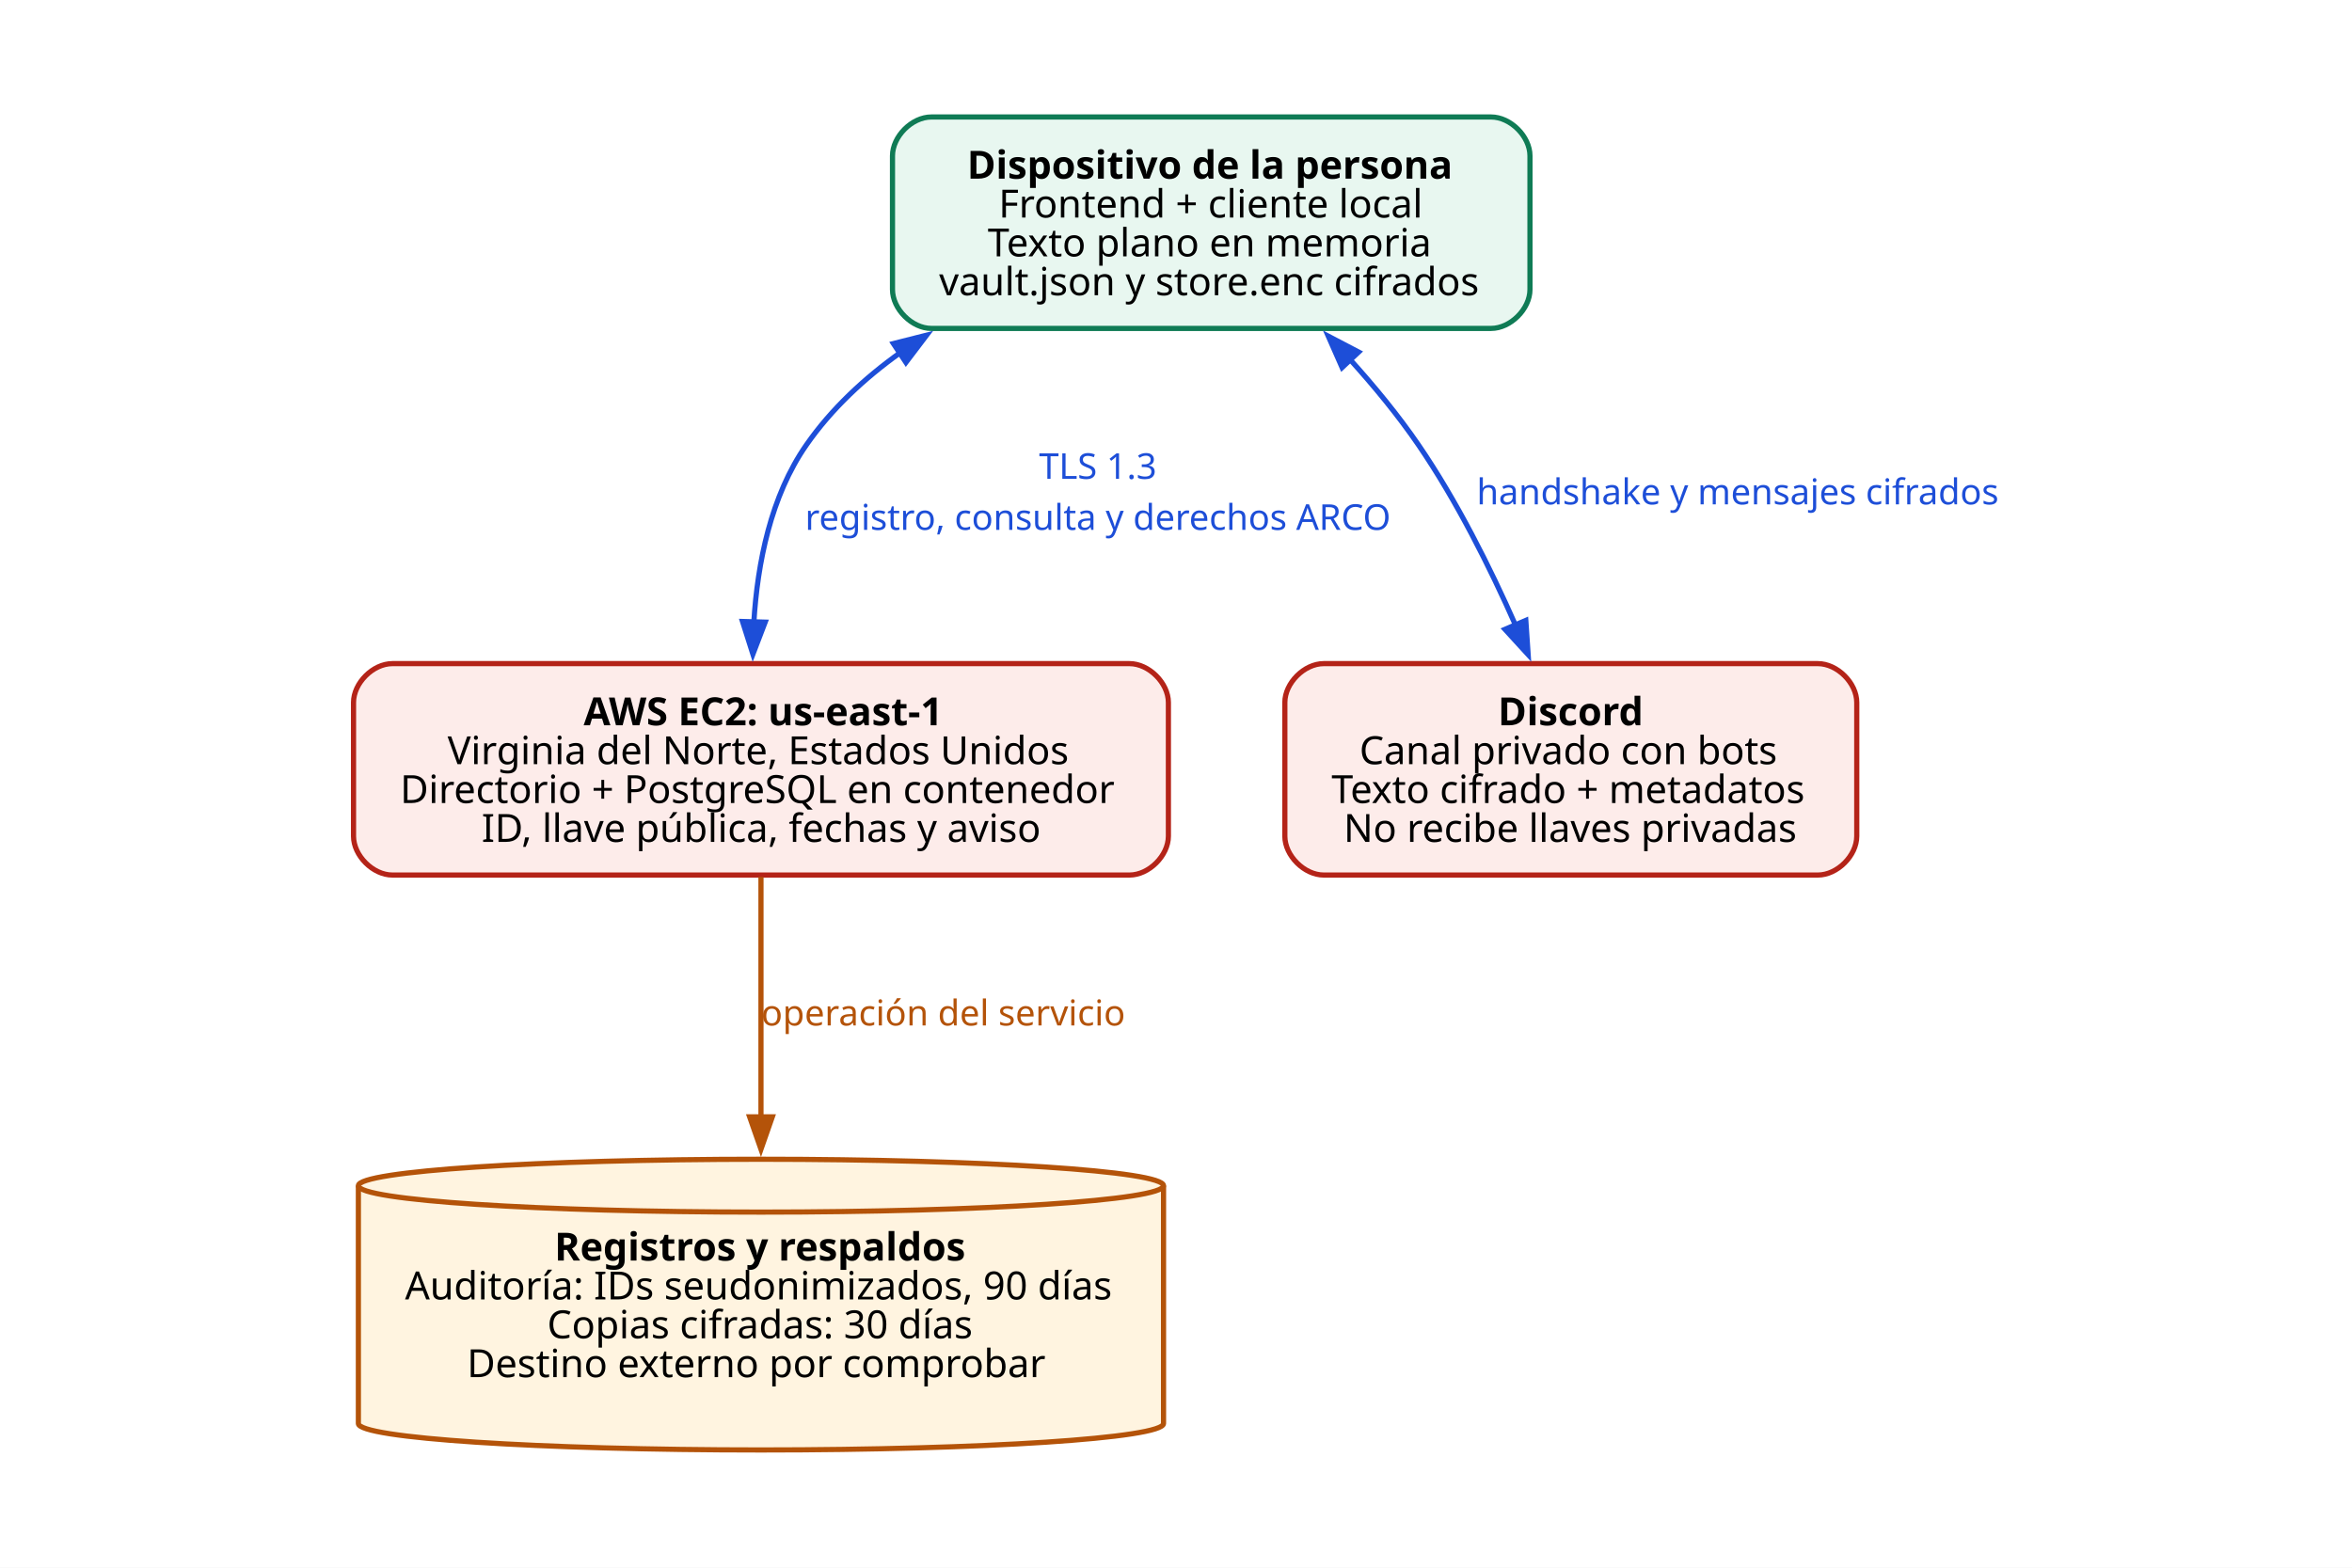
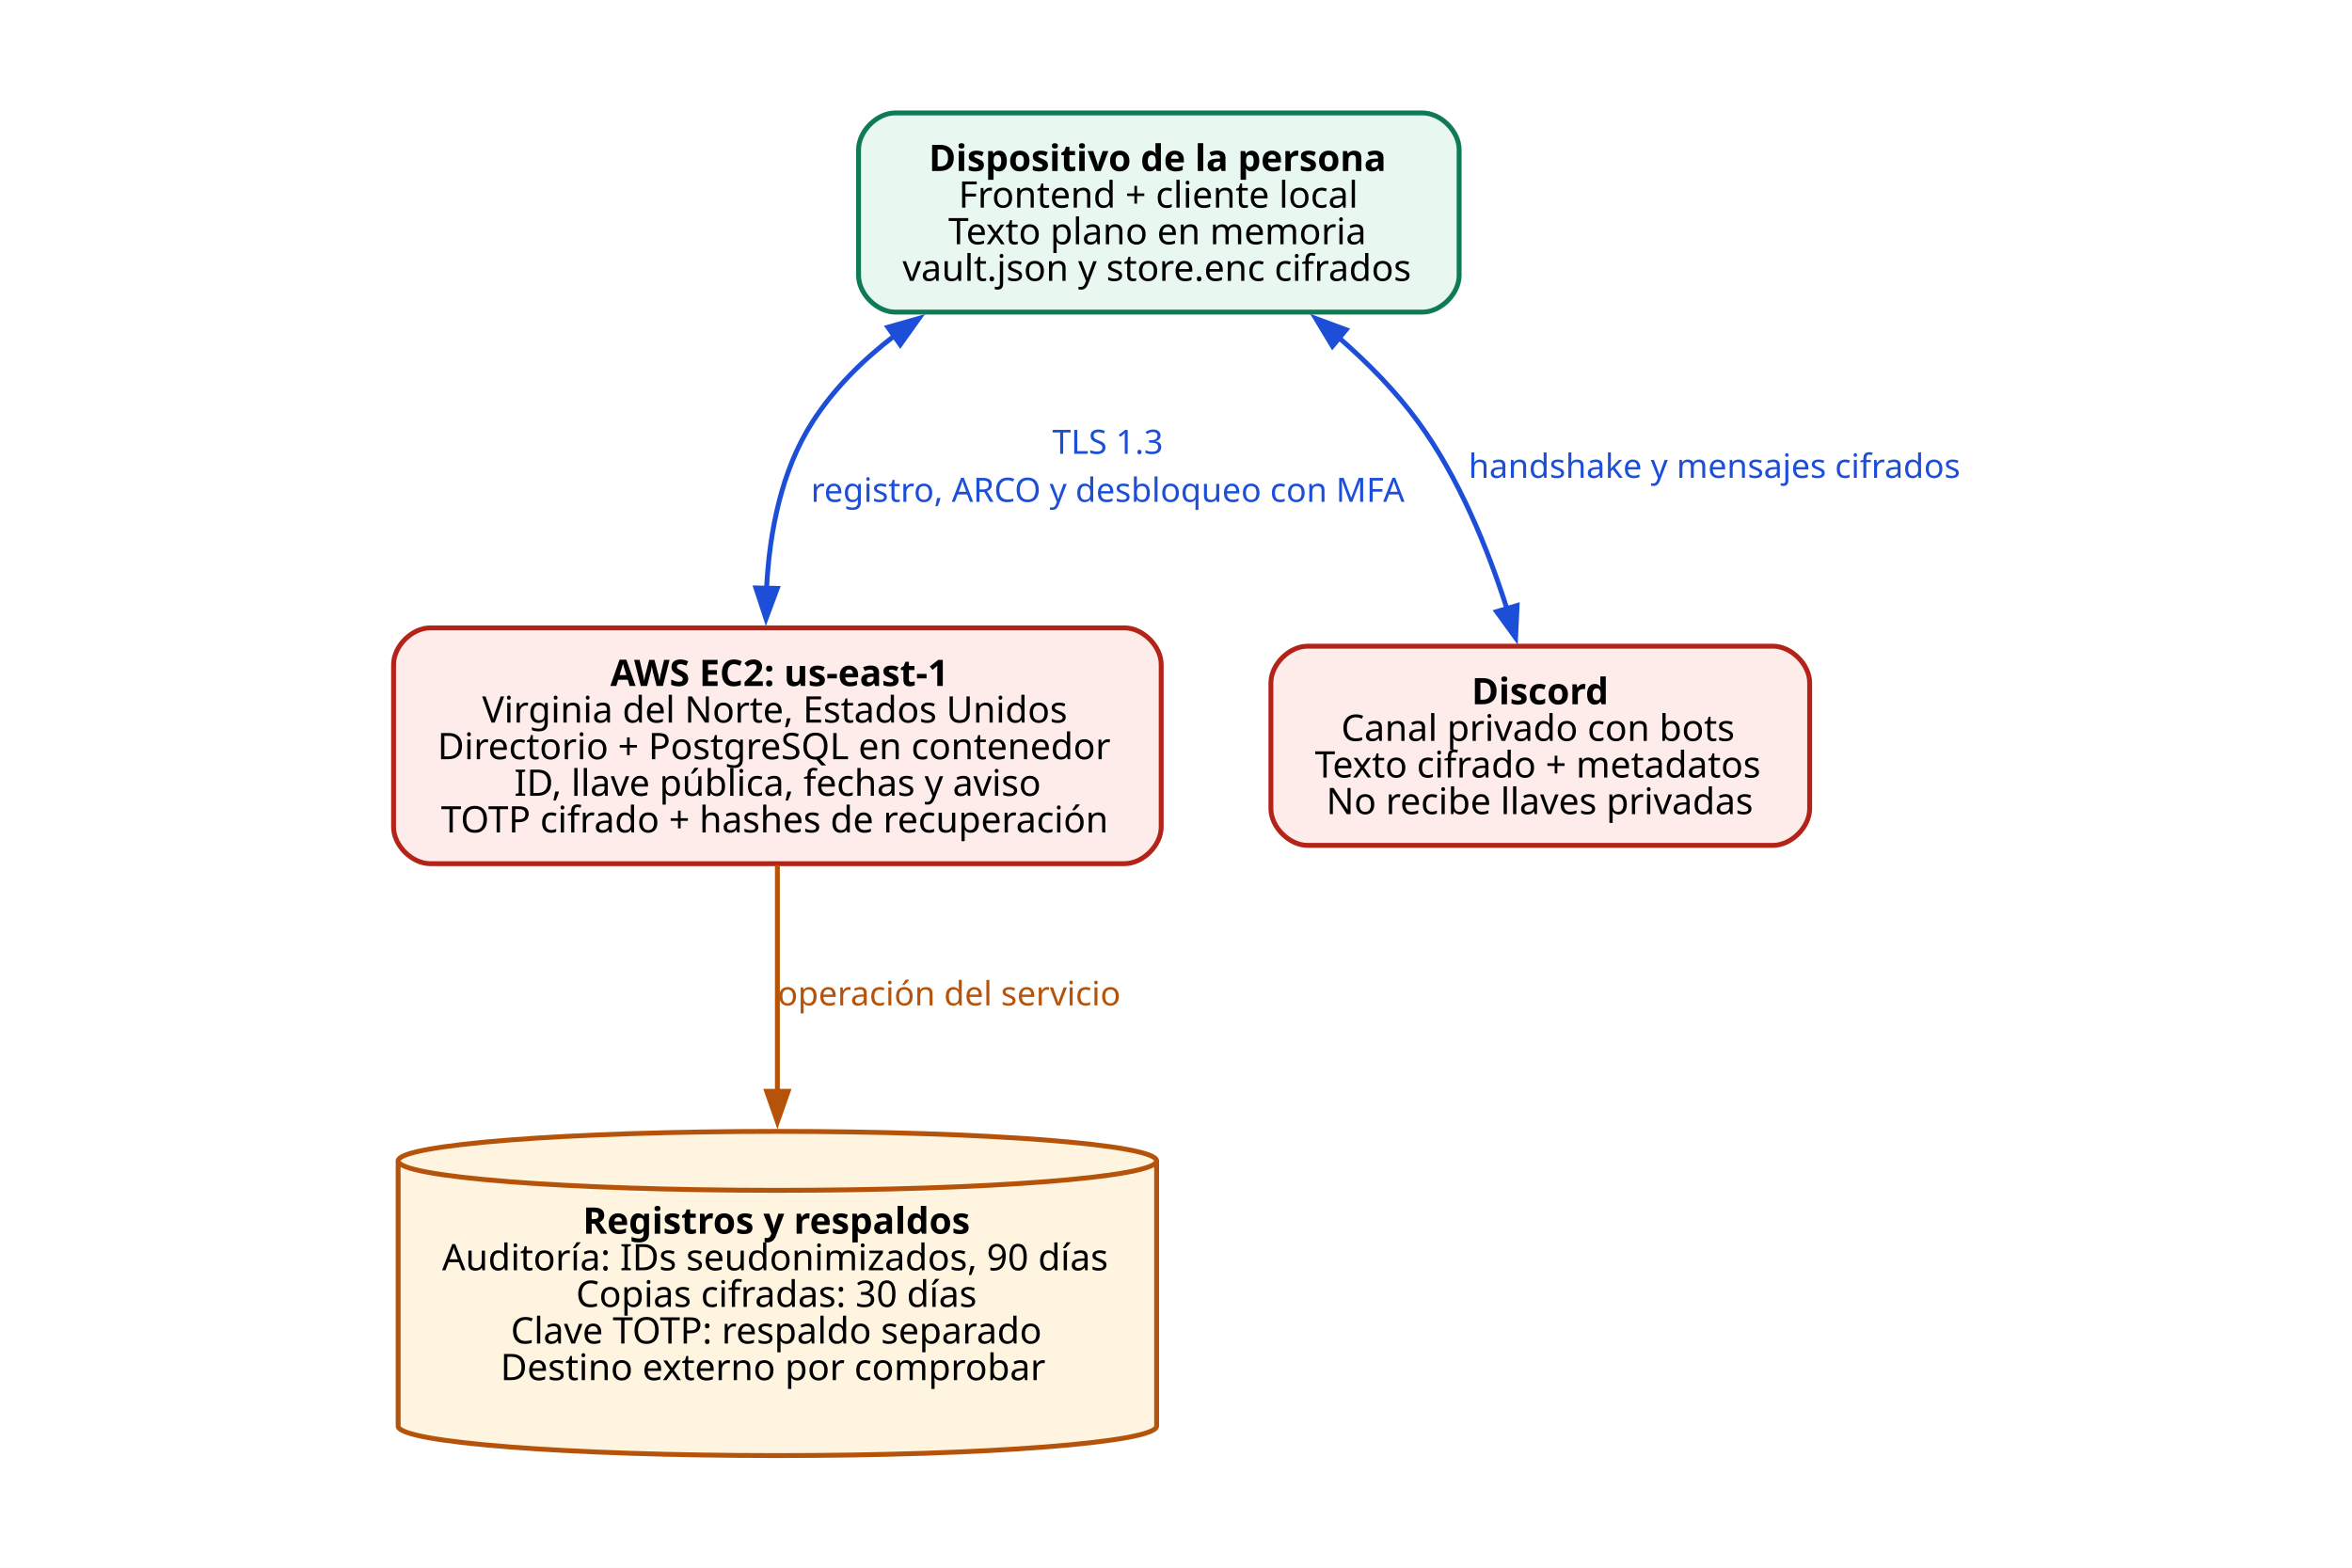
<svg xmlns="http://www.w3.org/2000/svg" width="1200" height="800" viewBox="0 0 1200 800">
  <rect width="1200" height="800" fill="white" />
-   <svg width="1152" height="752" viewBox="0.00 0.00 551.00 455.00" x="24" y="24" preserveAspectRatio="xMidYMid meet">
-     <g id="graph0" class="graph" transform="scale(1 1) rotate(0) translate(21.6 433.17)">
-       <polygon fill="white" stroke="none" points="-21.6,21.6 -21.6,-433.17 529.15,-433.17 529.15,21.6 -21.6,21.6" />
+   <svg width="1152" height="752" viewBox="0.00 0.00 556.00 483.00" x="24" y="24" preserveAspectRatio="xMidYMid meet">
+     <g id="graph0" class="graph" transform="scale(1 1) rotate(0) translate(21.6 461.67)">
+       <polygon fill="white" stroke="none" points="-21.6,21.6 -21.6,-461.67 534.68,-461.67 534.68,21.6 -21.6,21.6" />
      <g id="node1" class="node">
-         <path fill="#e8f7f0" stroke="#0f7b55" stroke-width="1.6" d="M351.17,-411.57C351.17,-411.57 178.38,-411.57 178.38,-411.57 172.38,-411.57 166.38,-405.57 166.38,-399.57 166.38,-399.57 166.38,-358.29 166.38,-358.29 166.38,-352.29 172.38,-346.29 178.38,-346.29 178.38,-346.29 351.17,-346.29 351.17,-346.29 357.17,-346.29 363.17,-352.29 363.17,-358.29 363.17,-358.29 363.17,-399.57 363.17,-399.57 363.17,-405.57 357.17,-411.57 351.17,-411.57" />
-         <text xml:space="preserve" text-anchor="start" x="189.4" y="-392.53" font-family="Noto Sans" font-weight="bold" font-size="12.00">Dispositivo de la persona</text>
-         <text xml:space="preserve" text-anchor="start" x="199.15" y="-380.53" font-family="Noto Sans" font-size="12.00">Frontend + cliente local</text>
-         <text xml:space="preserve" text-anchor="start" x="195.77" y="-368.53" font-family="Noto Sans" font-size="12.00">Texto plano en memoria</text>
-         <text xml:space="preserve" text-anchor="start" x="180.77" y="-356.53" font-family="Noto Sans" font-size="12.00">vault.json y store.enc cifrados</text>
+         <path fill="#e8f7f0" stroke="#0f7b55" stroke-width="1.6" d="M337.18,-440.07C337.18,-440.07 164.38,-440.07 164.38,-440.07 158.38,-440.07 152.38,-434.07 152.38,-428.07 152.38,-428.07 152.38,-386.79 152.38,-386.79 152.38,-380.79 158.38,-374.79 164.38,-374.79 164.38,-374.79 337.18,-374.79 337.18,-374.79 343.18,-374.79 349.18,-380.79 349.18,-386.79 349.18,-386.79 349.18,-428.07 349.18,-428.07 349.18,-434.07 343.18,-440.07 337.18,-440.07" />
+         <text xml:space="preserve" text-anchor="start" x="175.4" y="-421.03" font-family="Noto Sans" font-weight="bold" font-size="12.00">Dispositivo de la persona</text>
+         <text xml:space="preserve" text-anchor="start" x="185.15" y="-409.03" font-family="Noto Sans" font-size="12.00">Frontend + cliente local</text>
+         <text xml:space="preserve" text-anchor="start" x="181.78" y="-397.03" font-family="Noto Sans" font-size="12.00">Texto plano en memoria</text>
+         <text xml:space="preserve" text-anchor="start" x="166.78" y="-385.03" font-family="Noto Sans" font-size="12.00">vault.json y store.enc cifrados</text>
      </g>
      <g id="node2" class="node">
-         <path fill="#fdecea" stroke="#b42318" stroke-width="1.6" d="M239.55,-242.79C239.55,-242.79 12,-242.79 12,-242.79 6,-242.79 0,-236.79 0,-230.79 0,-230.79 0,-189.51 0,-189.51 0,-183.51 6,-177.51 12,-177.51 12,-177.51 239.55,-177.51 239.55,-177.51 245.55,-177.51 251.55,-183.51 251.55,-189.51 251.55,-189.51 251.55,-230.79 251.55,-230.79 251.55,-236.79 245.55,-242.79 239.55,-242.79" />
-         <text xml:space="preserve" text-anchor="start" x="71.03" y="-223.75" font-family="Noto Sans" font-weight="bold" font-size="12.00">AWS EC2: us-east-1</text>
-         <text xml:space="preserve" text-anchor="start" x="29.03" y="-211.75" font-family="Noto Sans" font-size="12.00">Virginia del Norte, Estados Unidos</text>
-         <text xml:space="preserve" text-anchor="start" x="14.4" y="-199.75" font-family="Noto Sans" font-size="12.00">Directorio + PostgreSQL en contenedor</text>
-         <text xml:space="preserve" text-anchor="start" x="39.53" y="-187.75" font-family="Noto Sans" font-size="12.00">ID, llave pública, fechas y aviso</text>
+         <path fill="#fdecea" stroke="#b42318" stroke-width="1.6" d="M239.55,-271.29C239.55,-271.29 12,-271.29 12,-271.29 6,-271.29 0,-265.29 0,-259.29 0,-259.29 0,-206.01 0,-206.01 0,-200.01 6,-194.01 12,-194.01 12,-194.01 239.55,-194.01 239.55,-194.01 245.55,-194.01 251.55,-200.01 251.55,-206.01 251.55,-206.01 251.55,-259.29 251.55,-259.29 251.55,-265.29 245.55,-271.29 239.55,-271.29" />
+         <text xml:space="preserve" text-anchor="start" x="71.03" y="-252.25" font-family="Noto Sans" font-weight="bold" font-size="12.00">AWS EC2: us-east-1</text>
+         <text xml:space="preserve" text-anchor="start" x="29.03" y="-240.25" font-family="Noto Sans" font-size="12.00">Virginia del Norte, Estados Unidos</text>
+         <text xml:space="preserve" text-anchor="start" x="14.4" y="-228.25" font-family="Noto Sans" font-size="12.00">Directorio + PostgreSQL en contenedor</text>
+         <text xml:space="preserve" text-anchor="start" x="39.53" y="-216.25" font-family="Noto Sans" font-size="12.00">ID, llave pública, fechas y aviso</text>
+         <text xml:space="preserve" text-anchor="start" x="15.53" y="-204.25" font-family="Noto Sans" font-size="12.00">TOTP cifrado + hashes de recuperación</text>
      </g>
      <g id="edge1" class="edge">
-         <path fill="none" stroke="#1d4ed8" stroke-width="1.6" d="M168.88,-338.88C157.68,-330.88 147.51,-321.42 139.78,-310.29 128.81,-294.52 124.7,-273.89 123.58,-255.54" />
-         <polygon fill="#1d4ed8" stroke="#1d4ed8" stroke-width="1.6" points="166.66,-341.61 176.93,-344.21 170.53,-335.78 166.66,-341.61" />
-         <polygon fill="#1d4ed8" stroke="#1d4ed8" stroke-width="1.6" points="127.08,-255.6 123.29,-245.7 120.08,-255.8 127.08,-255.6" />
-         <text xml:space="preserve" text-anchor="middle" x="229.78" y="-299.84" font-family="Noto Sans" font-size="11.00" fill="#1d4ed8">TLS 1.3</text>
-         <text xml:space="preserve" text-anchor="middle" x="229.78" y="-284.09" font-family="Noto Sans" font-size="11.00" fill="#1d4ed8">registro, consulta y derechos ARCO</text>
+         <path fill="none" stroke="#1d4ed8" stroke-width="1.6" d="M164.27,-367.15C153.78,-359.13 144.3,-349.72 137.28,-338.79 127.03,-322.85 123.18,-302.68 122.23,-284.28" />
+         <polygon fill="#1d4ed8" stroke="#1d4ed8" stroke-width="1.6" points="161.99,-369.83 172.18,-372.73 166.03,-364.11 161.99,-369.83" />
+         <polygon fill="#1d4ed8" stroke="#1d4ed8" stroke-width="1.6" points="125.73,-284.24 122.04,-274.31 118.73,-284.38 125.73,-284.24" />
+         <text xml:space="preserve" text-anchor="middle" x="234.03" y="-328.34" font-family="Noto Sans" font-size="11.00" fill="#1d4ed8">TLS 1.3</text>
+         <text xml:space="preserve" text-anchor="middle" x="234.03" y="-312.59" font-family="Noto Sans" font-size="11.00" fill="#1d4ed8">registro, ARCO y desbloqueo con MFA</text>
      </g>
      <g id="node3" class="node">
-         <path fill="#fdecea" stroke="#b42318" stroke-width="1.6" d="M452.05,-242.79C452.05,-242.79 299.5,-242.79 299.5,-242.79 293.5,-242.79 287.5,-236.79 287.5,-230.79 287.5,-230.79 287.5,-189.51 287.5,-189.51 287.5,-183.51 293.5,-177.51 299.5,-177.51 299.5,-177.51 452.05,-177.51 452.05,-177.51 458.05,-177.51 464.05,-183.51 464.05,-189.51 464.05,-189.51 464.05,-230.79 464.05,-230.79 464.05,-236.79 458.05,-242.79 452.05,-242.79" />
-         <text xml:space="preserve" text-anchor="start" x="353.27" y="-223.75" font-family="Noto Sans" font-weight="bold" font-size="12.00">Discord</text>
-         <text xml:space="preserve" text-anchor="start" x="310.52" y="-211.75" font-family="Noto Sans" font-size="12.00">Canal privado con bots</text>
-         <text xml:space="preserve" text-anchor="start" x="301.9" y="-199.75" font-family="Noto Sans" font-size="12.00">Texto cifrado + metadatos</text>
-         <text xml:space="preserve" text-anchor="start" x="305.65" y="-187.75" font-family="Noto Sans" font-size="12.00">No recibe llaves privadas</text>
+         <path fill="#fdecea" stroke="#b42318" stroke-width="1.6" d="M452.05,-265.29C452.05,-265.29 299.5,-265.29 299.5,-265.29 293.5,-265.29 287.5,-259.29 287.5,-253.29 287.5,-253.29 287.5,-212.01 287.5,-212.01 287.5,-206.01 293.5,-200.01 299.5,-200.01 299.5,-200.01 452.05,-200.01 452.05,-200.01 458.05,-200.01 464.05,-206.01 464.05,-212.01 464.05,-212.01 464.05,-253.29 464.05,-253.29 464.05,-259.29 458.05,-265.29 452.05,-265.29" />
+         <text xml:space="preserve" text-anchor="start" x="353.27" y="-246.25" font-family="Noto Sans" font-weight="bold" font-size="12.00">Discord</text>
+         <text xml:space="preserve" text-anchor="start" x="310.52" y="-234.25" font-family="Noto Sans" font-size="12.00">Canal privado con bots</text>
+         <text xml:space="preserve" text-anchor="start" x="301.9" y="-222.25" font-family="Noto Sans" font-size="12.00">Texto cifrado + metadatos</text>
+         <text xml:space="preserve" text-anchor="start" x="305.65" y="-210.25" font-family="Noto Sans" font-size="12.00">No recibe llaves privadas</text>
      </g>
      <g id="edge2" class="edge">
-         <path fill="none" stroke="#1d4ed8" stroke-width="1.6" d="M307.48,-336.86C315.07,-328.47 322.54,-319.4 328.77,-310.29 340.51,-293.14 350.78,-272.6 358.7,-254.68" />
-         <polygon fill="#1d4ed8" stroke="#1d4ed8" stroke-width="1.6" points="305.17,-334.21 300.9,-343.9 310.28,-338.99 305.17,-334.21" />
-         <polygon fill="#1d4ed8" stroke="#1d4ed8" stroke-width="1.6" points="361.89,-256.14 362.61,-245.56 355.45,-253.38 361.89,-256.14" />
-         <text xml:space="preserve" text-anchor="middle" x="427.3" y="-291.96" font-family="Noto Sans" font-size="11.00" fill="#1d4ed8">handshake y mensajes cifrados</text>
+         <path fill="none" stroke="#1d4ed8" stroke-width="1.6" d="M309.63,-366.54C319.24,-358.18 328.44,-348.83 335.77,-338.79 349.1,-320.55 358.55,-297.34 364.91,-277.36" />
+         <polygon fill="#1d4ed8" stroke="#1d4ed8" stroke-width="1.6" points="307.67,-363.62 302.2,-372.69 312.14,-369.01 307.67,-363.62" />
+         <polygon fill="#1d4ed8" stroke="#1d4ed8" stroke-width="1.6" points="368.18,-278.63 367.69,-268.05 361.47,-276.62 368.18,-278.63" />
+         <text xml:space="preserve" text-anchor="middle" x="432.83" y="-320.46" font-family="Noto Sans" font-size="11.00" fill="#1d4ed8">handshake y mensajes cifrados</text>
      </g>
      <g id="node4" class="node">
-         <path fill="#fff4e0" stroke="#b45309" stroke-width="1.6" d="M250.05,-81.6C250.05,-86.1 194.35,-89.76 125.78,-89.76 57.2,-89.76 1.5,-86.1 1.5,-81.6 1.5,-81.6 1.5,-8.16 1.5,-8.16 1.5,-3.66 57.2,0 125.78,0 194.35,0 250.05,-3.66 250.05,-8.16 250.05,-8.16 250.05,-81.6 250.05,-81.6" />
-         <path fill="none" stroke="#b45309" stroke-width="1.6" d="M250.05,-81.6C250.05,-77.1 194.35,-73.44 125.78,-73.44 57.2,-73.44 1.5,-77.1 1.5,-81.6" />
-         <text xml:space="preserve" text-anchor="start" x="62.03" y="-58.48" font-family="Noto Sans" font-weight="bold" font-size="12.00">Registros y respaldos</text>
-         <text xml:space="preserve" text-anchor="start" x="15.9" y="-46.48" font-family="Noto Sans" font-size="12.00">Auditoría: IDs seudonimizados, 90 días</text>
-         <text xml:space="preserve" text-anchor="start" x="59.78" y="-34.48" font-family="Noto Sans" font-size="12.00">Copias cifradas: 30 días</text>
-         <text xml:space="preserve" text-anchor="start" x="35.03" y="-22.48" font-family="Noto Sans" font-size="12.00">Destino externo por comprobar</text>
+         <path fill="#fff4e0" stroke="#b45309" stroke-width="1.6" d="M250.05,-96.6C250.05,-101.93 194.35,-106.26 125.78,-106.26 57.2,-106.26 1.5,-101.93 1.5,-96.6 1.5,-96.6 1.5,-9.66 1.5,-9.66 1.5,-4.33 57.2,0 125.78,0 194.35,0 250.05,-4.33 250.05,-9.66 250.05,-9.66 250.05,-96.6 250.05,-96.6" />
+         <path fill="none" stroke="#b45309" stroke-width="1.6" d="M250.05,-96.6C250.05,-91.27 194.35,-86.94 125.78,-86.94 57.2,-86.94 1.5,-91.27 1.5,-96.6" />
+         <text xml:space="preserve" text-anchor="start" x="62.03" y="-72.73" font-family="Noto Sans" font-weight="bold" font-size="12.00">Registros y respaldos</text>
+         <text xml:space="preserve" text-anchor="start" x="15.9" y="-60.73" font-family="Noto Sans" font-size="12.00">Auditoría: IDs seudonimizados, 90 días</text>
+         <text xml:space="preserve" text-anchor="start" x="59.78" y="-48.73" font-family="Noto Sans" font-size="12.00">Copias cifradas: 30 días</text>
+         <text xml:space="preserve" text-anchor="start" x="38.4" y="-36.73" font-family="Noto Sans" font-size="12.00">Clave TOTP: respaldo separado</text>
+         <text xml:space="preserve" text-anchor="start" x="35.03" y="-24.73" font-family="Noto Sans" font-size="12.00">Destino externo por comprobar</text>
      </g>
      <g id="edge3" class="edge">
-         <path fill="none" stroke="#b45309" stroke-width="1.6" d="M125.78,-176.89C125.78,-155.75 125.78,-127.52 125.78,-102.68" />
-         <polygon fill="#b45309" stroke="#b45309" stroke-width="1.6" points="129.28,-102.85 125.78,-92.85 122.28,-102.85 129.28,-102.85" />
-         <text xml:space="preserve" text-anchor="middle" x="182.03" y="-131.06" font-family="Noto Sans" font-size="11.00" fill="#b45309">operación del servicio</text>
+         <path fill="none" stroke="#b45309" stroke-width="1.6" d="M125.78,-193.57C125.78,-171.95 125.78,-144.31 125.78,-119.35" />
+         <polygon fill="#b45309" stroke="#b45309" stroke-width="1.6" points="129.28,-119.39 125.78,-109.39 122.28,-119.39 129.28,-119.39" />
+         <text xml:space="preserve" text-anchor="middle" x="182.03" y="-147.56" font-family="Noto Sans" font-size="11.00" fill="#b45309">operación del servicio</text>
      </g>
    </g>
  </svg>
</svg>
